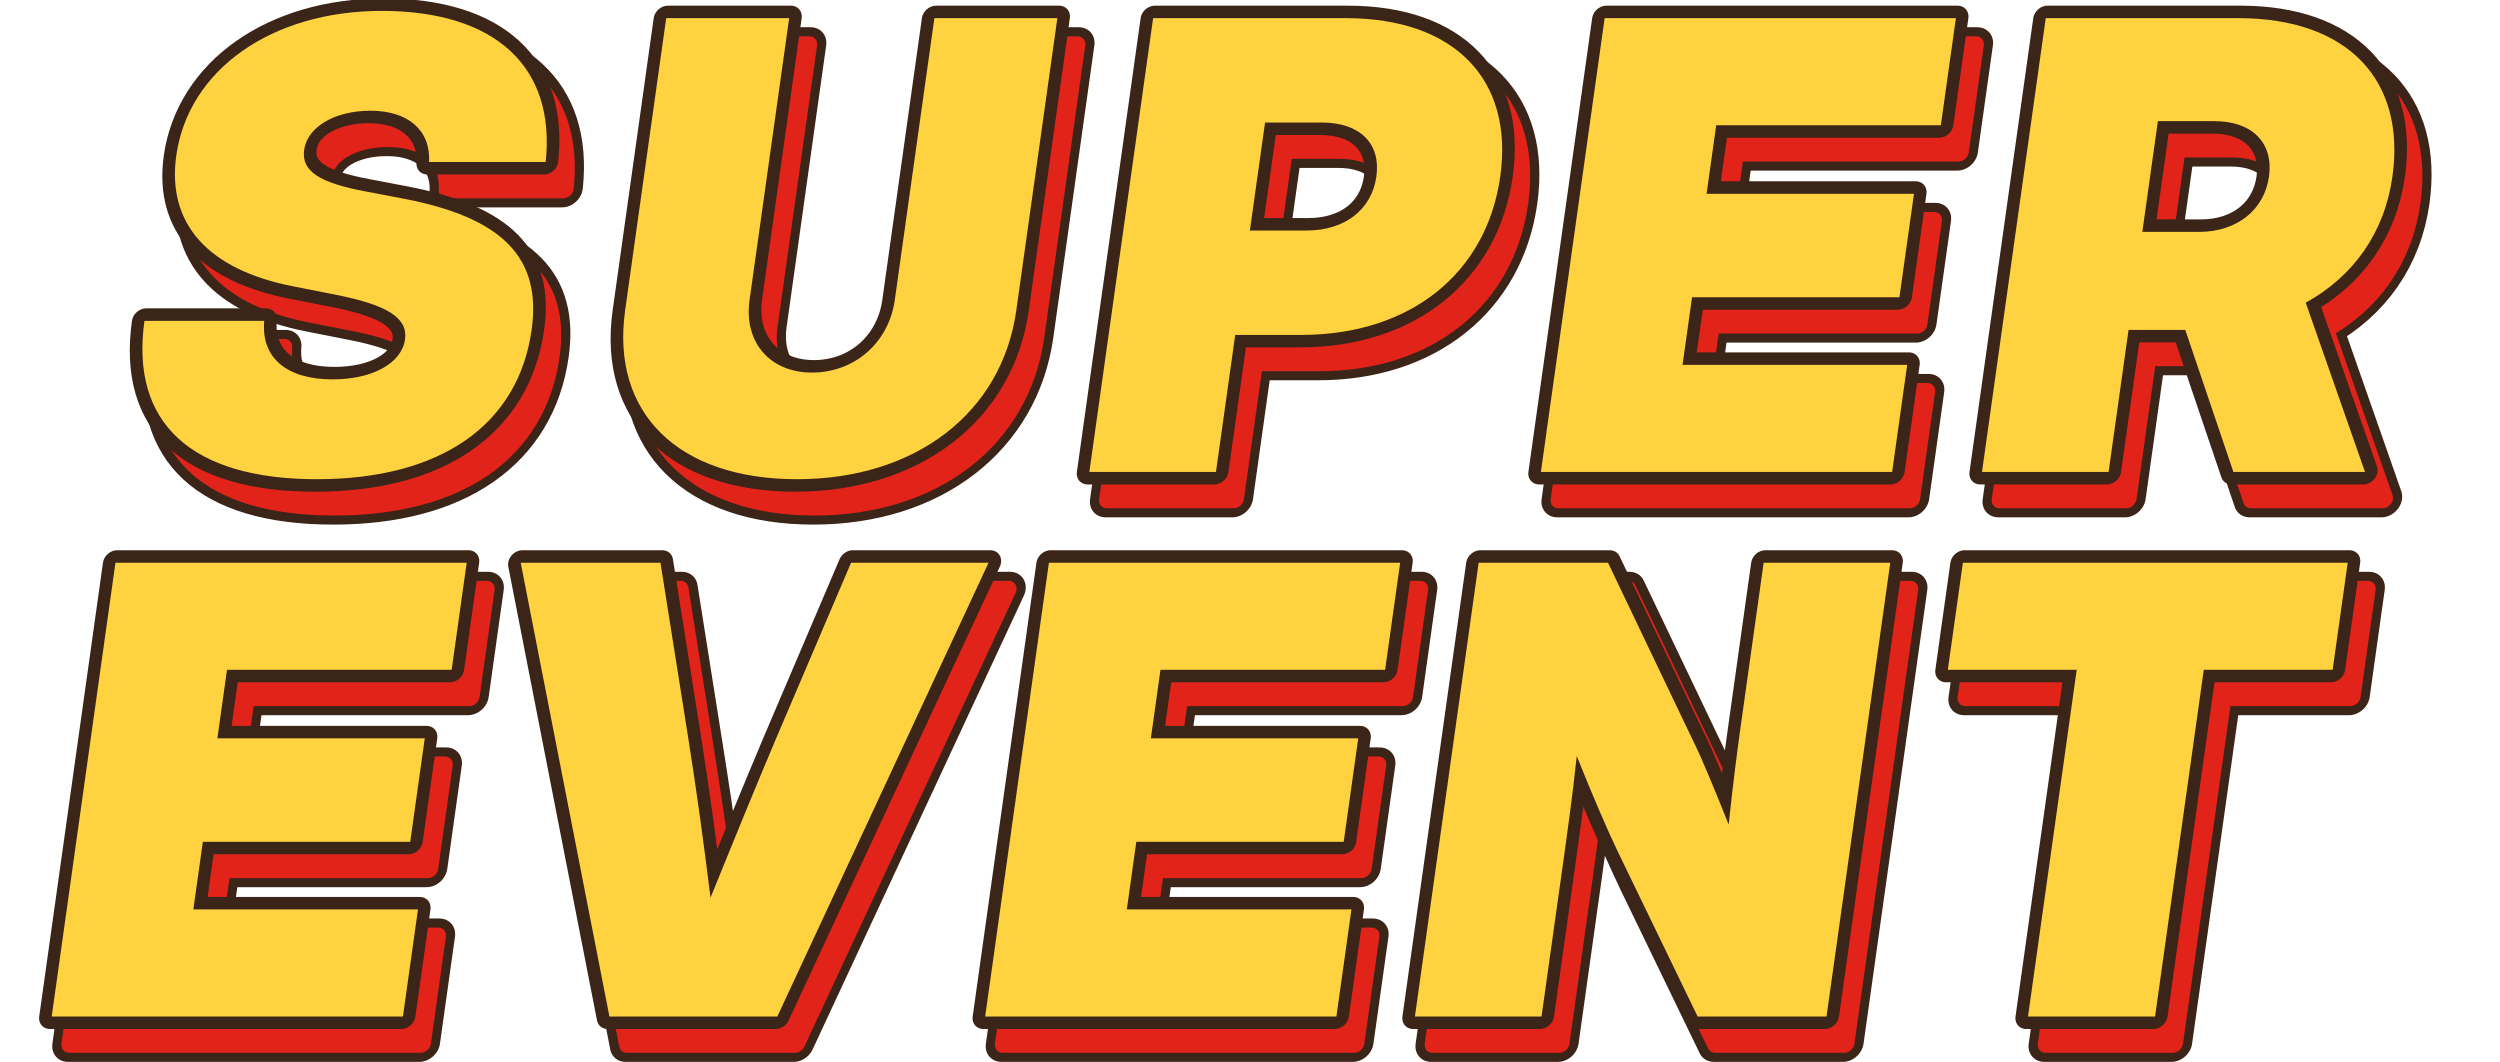
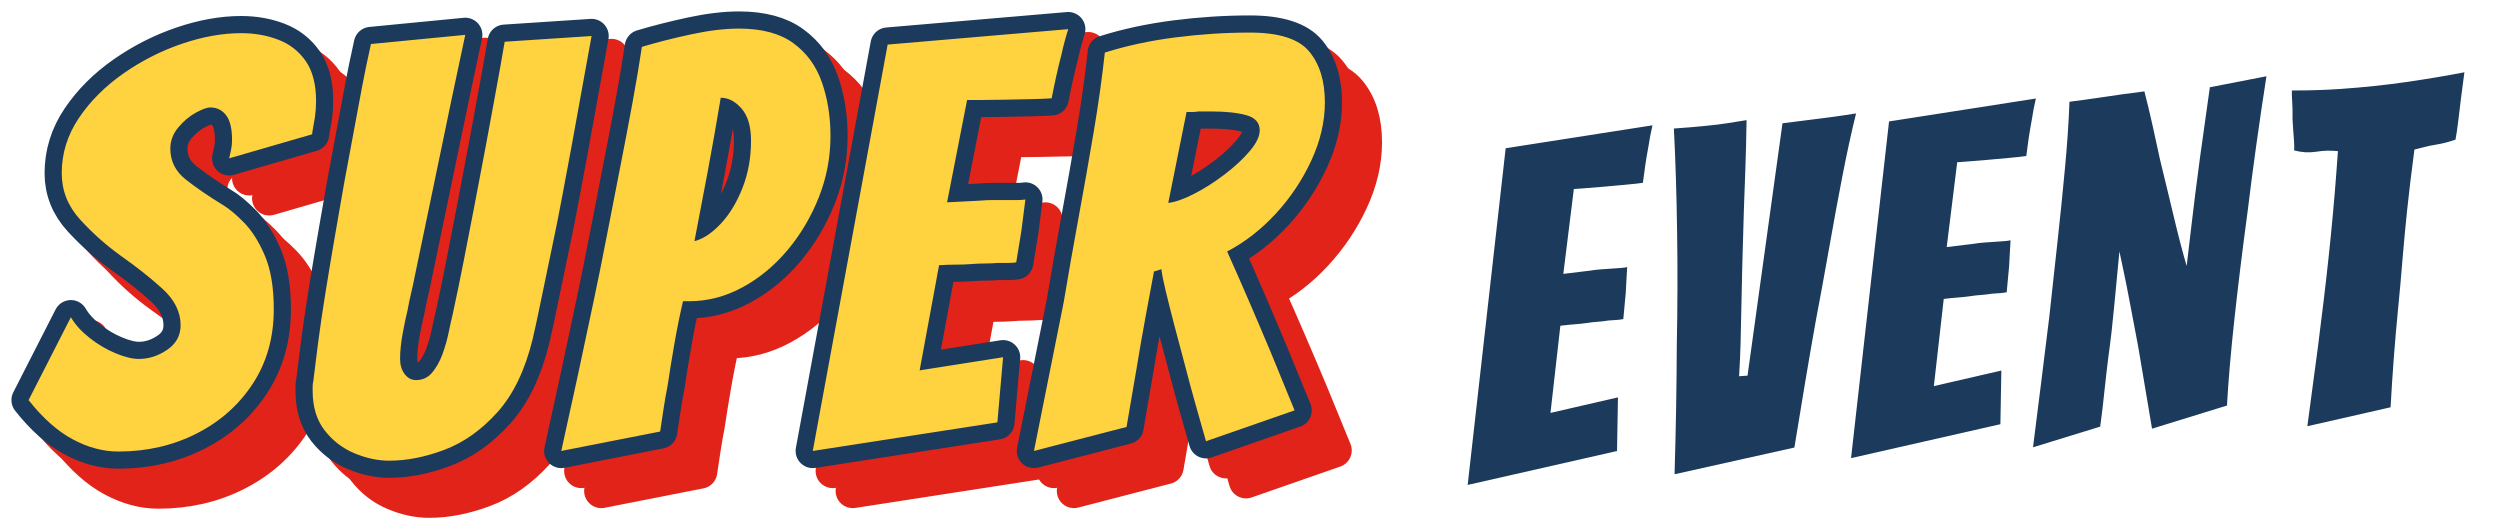
- <svg xmlns="http://www.w3.org/2000/svg" viewBox="0 0 550.9 234" role="img" aria-label="Super event">
+ <svg xmlns="http://www.w3.org/2000/svg" viewBox="2.4 -78.8 437.4 92.6" role="img" aria-label="Super event">
  <defs>
-     <path id="fl-se-w1" d="M47.2 101.6C74.4 101.6 89.9 89.7 89.9 68.7C89.9 52.8 80.1 43.9 57.2 39.7L49.1 38.2C38.7 36.3 34.2 33.8 34.2 29C34.2 24 39.7 20.4 47.6 20.4C55.9 20.4 61.5 24.7 62.1 31.7H87.8C87.1 10.7 72 -1.6 47 -1.6C22.8 -1.6 6.2 11.3 6.2 30.3C6.2 45.2 16.6 55.4 36 59.1L45.9 61C57.2 63.2 62.3 66 62.3 70.8C62.3 76 56.4 79.6 47.6 79.6C37.4 79.6 31.1 74.8 30.7 66.7H4.3C4.3 89.2 19.5 101.6 47.2 101.6ZM153 101.6C179.1 101.6 196.1 87 196.1 64.4V0H169V62.1C169 71.5 162.4 78.1 153 78.1C143.7 78.1 137 71.4 137 62.1V0H109.9V64.4C109.9 87 126.8 101.6 153 101.6ZM217.2 100H245.1V69.8H259.7C283.6 69.8 298.6 56.3 298.6 34.9C298.6 13.5 283.6 0 259.7 0H217.2ZM245.1 46.8V23H257.6C266 23 271.3 27.6 271.3 34.9C271.3 42.2 266 46.8 257.6 46.8ZM316.7 100H394.1V76.4H344.6V61.5H390.3V38.7H344.6V23.6H394.1V0H316.7ZM413.9 100H441.8V68.7H454.3L469.3 100H498.3L480 62.7C489.7 56.9 495.2 47.3 495.2 34.9C495.2 13.5 480.3 0 456.4 0H413.9ZM441.8 47.1V22.7H454.3C462.7 22.7 468 27.6 468 34.9C468 42.2 462.7 47.1 454.3 47.1Z" />
-     <path id="fl-se-w2" d="M5.4 100H82.8V76.4H33.3V61.5H79V38.7H33.3V23.6H82.8V0H5.4ZM128.3 100H165.3L197.8 0H167.5L156.4 38.8C153.1 50.5 150 62.1 146.9 73.8C143.8 62.1 140.6 50.5 137.1 38.8L125.5 0H94.7ZM211.1 100H288.5V76.4H239V61.5H284.7V38.7H239V23.6H288.5V0H211.1ZM305.8 100H333.7V63.5C333.7 59.5 333.7 51.6 333.4 42.6C338.1 51.3 342.5 59 345.3 63.5L368.1 100H396.5V0H368.6V36.6C368.6 41.4 368.7 49.5 369 57.7C365.1 50.5 361 43 358.6 39.3L334.3 0H305.8ZM412.5 23.6H440.9V100H468.9V23.6H497.3V0H412.5Z" />
+     <path id="fl-se-s" d="M23.1 0.2Q19.1 0.2 15.1 -1.95Q11.1 -4.1 7.4 -8.8L14.8 -23.3Q15.9 -21.4 18.05 -19.7Q20.2 -18 22.6 -17Q25 -16 26.7 -16Q29.3 -16 31.65 -17.6Q34 -19.2 34 -21.9Q34 -25.4 30.8 -28.3Q27.6 -31.2 23.6 -34Q19.7 -36.8 16.45 -40.35Q13.2 -43.9 13.2 -48.5Q13.2 -53.7 16.2 -58.15Q19.2 -62.6 24 -65.95Q28.8 -69.3 34.25 -71.15Q39.7 -73 44.6 -73Q48.1 -73 51.1 -71.85Q54.1 -70.7 55.9 -68.1Q57.7 -65.5 57.7 -61.1Q57.7 -60.4 57.65 -59.7Q57.6 -59 57.5 -58.3Q57.4 -57.6 57.25 -56.85Q57.1 -56.1 57 -55.3L42.5 -51.1Q42.7 -51.9 42.85 -52.7Q43 -53.5 43 -54.3Q43 -57.3 41.95 -58.65Q40.9 -60 39.2 -60Q38.3 -60 36.6 -59.05Q34.9 -58.1 33.55 -56.45Q32.2 -54.8 32.2 -52.8Q32.2 -49.5 34.95 -47.35Q37.7 -45.2 41.3 -43Q43 -42 45.1 -39.85Q47.2 -37.7 48.75 -34.05Q50.3 -30.4 50.3 -24.7Q50.3 -17.3 46.65 -11.7Q43 -6.1 36.8 -2.95Q30.6 0.2 23.1 0.2ZM70.5 1.8Q67.5 1.8 64.4 0.5Q61.3 -0.8 59.2 -3.5Q57.1 -6.2 57.1 -10.4V-11.2Q57.1 -11.7 57.2 -12Q57.5 -14.6 58.05 -18.8Q58.6 -23 59.4 -27.95Q60.2 -32.9 61.05 -37.8Q61.9 -42.7 62.6 -46.7Q64.1 -54.7 65 -59.6Q65.9 -64.5 66.45 -67.15Q67 -69.8 67.3 -71.1L83.8 -72.7Q82.5 -66.6 81.35 -61.15Q80.2 -55.7 79.2 -50.8L74.6 -28.7Q74 -26.2 73.7 -24.5Q73.3 -22.9 72.85 -20.45Q72.4 -18 72.4 -16Q72.4 -14.4 73.2 -13.35Q74 -12.3 75.2 -12.3Q76.9 -12.3 78 -13.6Q79.1 -14.9 79.8 -16.8Q80.5 -18.7 80.9 -20.65Q81.3 -22.6 81.6 -23.8Q82.6 -28.4 83.45 -32.75Q84.3 -37.1 85.25 -42Q86.2 -46.9 87.4 -53.3Q88.2 -57.7 89.05 -62.25Q89.9 -66.8 90.7 -71.5L105.9 -72.5L102.4 -53.2Q101.7 -49.5 100.85 -44.9Q100 -40.3 99 -35.6Q98 -30.9 97.15 -26.7Q96.3 -22.5 95.6 -19.5Q93.6 -11.3 89.4 -6.65Q85.2 -2 80.15 -0.1Q75.1 1.8 70.5 1.8ZM100.6 0.1Q103.6 -13.4 106.3 -26.3Q107.4 -31.5 108.55 -37.45Q109.7 -43.4 110.9 -49.5Q112.1 -55.6 113.1 -61.05Q114.1 -66.5 114.7 -70.6Q118.7 -71.8 123.35 -72.8Q128 -73.8 131.7 -73.8Q137.7 -73.8 141.2 -71.25Q144.7 -68.7 146.2 -64.4Q147.7 -60.1 147.7 -55Q147.7 -49.4 145.65 -44.25Q143.6 -39.1 140.15 -35Q136.7 -30.9 132.25 -28.5Q127.8 -26.1 123 -26.1H121.9Q121.1 -22.7 120.4 -18.7Q119.7 -14.7 119.2 -11.3Q118.8 -9.3 118.5 -7.3Q118.2 -5.3 117.9 -3.3ZM123.9 -36.6Q126.2 -37.2 128.5 -39.65Q130.8 -42.1 132.3 -45.9Q133.8 -49.7 133.8 -54.2Q133.8 -57.9 132.15 -59.8Q130.5 -61.7 128.5 -61.7Q127.4 -55.1 126.3 -49.2Q125.2 -43.3 123.9 -36.6ZM144.6 0.1 157.7 -71 189.3 -73.7Q188.6 -71.5 188.1 -69.2Q187.6 -67.3 187.15 -65.25Q186.7 -63.2 186.4 -61.6Q185.1 -61.5 182.7 -61.45Q180.3 -61.4 177.8 -61.35Q175.3 -61.3 173.5 -61.3Q171.7 -61.3 171.6 -61.3L168.1 -43.4L173.9 -43.7Q175 -43.8 176.15 -43.8Q177.3 -43.8 178.4 -43.8Q179.5 -43.8 180.4 -43.8Q181.3 -43.8 181.8 -43.9Q181.6 -42.5 181.45 -41.15Q181.3 -39.8 181.1 -38.4L180.2 -32.9Q179.7 -32.8 178.9 -32.8Q178.1 -32.8 177 -32.8Q175.9 -32.7 174.7 -32.7Q173.5 -32.7 172.4 -32.6Q171.1 -32.5 169.7 -32.5Q168.3 -32.5 166.7 -32.4L163.3 -14L177.9 -16.3L176.9 -4.9ZM183.3 0.1 188.5 -25.9Q189.7 -33.1 191.1 -40.7Q192.5 -48.3 193.75 -55.7Q195 -63.1 195.7 -69.6Q201.4 -71.4 208 -72.25Q214.6 -73.1 221.1 -73.1Q228.7 -73.1 231.45 -69.8Q234.2 -66.5 234.2 -60.9Q234.2 -55.8 231.8 -50.65Q229.4 -45.5 225.55 -41.35Q221.7 -37.2 217.1 -34.8Q218.9 -30.8 220.95 -26.05Q223 -21.3 224.8 -17Q225.8 -14.5 226.85 -12Q227.9 -9.5 228.9 -7L213.4 -1.6Q212.4 -5.1 211.5 -8.3Q210.6 -11.5 209.8 -14.6Q208.8 -18.3 207.9 -21.75Q207 -25.2 206.35 -27.9Q205.7 -30.6 205.6 -31.7L204.3 -31.3Q203.7 -28.1 202.85 -23.5Q202 -18.9 201.3 -14.6L199.5 -4.1ZM206.8 -43.3Q208.6 -43.5 211.25 -44.85Q213.9 -46.2 216.55 -48.2Q219.2 -50.2 221 -52.3Q222.8 -54.4 222.8 -56Q222.8 -58 220.45 -58.65Q218.1 -59.3 214.3 -59.3H212.1Q211.5 -59.2 211 -59.2Q210.5 -59.2 210 -59.2Z" />
+     <path id="fl-se-e" d="M256.96 0.08 267.7 -58.22 293.61 -60.43Q293.04 -58.63 292.63 -56.74Q292.22 -55.19 291.85 -53.51Q291.48 -51.82 291.23 -50.51Q290.17 -50.43 288.2 -50.39Q286.23 -50.35 284.18 -50.31Q282.13 -50.27 280.65 -50.27Q279.18 -50.27 279.1 -50.27L276.23 -35.59L280.98 -35.83Q281.88 -35.92 282.83 -35.92Q283.77 -35.92 284.67 -35.92Q285.57 -35.92 286.31 -35.92Q287.05 -35.92 287.46 -36Q287.3 -34.85 287.17 -33.74Q287.05 -32.64 286.89 -31.49L286.15 -26.98Q285.74 -26.9 285.08 -26.9Q284.43 -26.9 283.52 -26.9Q282.62 -26.81 281.64 -26.81Q280.65 -26.81 279.75 -26.73Q278.69 -26.65 277.54 -26.65Q276.39 -26.65 275.08 -26.57L272.29 -11.48L284.26 -13.37L283.44 -4.02ZM293.2 0.74Q293.77 -5 294.27 -10.66Q294.76 -16.32 295.17 -21.81Q296.07 -31.82 296.6 -41.49Q297.14 -51.17 297.3 -59.61Q303.7 -59.61 306.89 -59.9Q310.09 -60.19 310.09 -60.19Q309.68 -55.43 309.27 -51.54Q308.86 -47.64 308.53 -44.61L307.55 -34.69Q307.14 -30.18 306.85 -27.06Q306.57 -23.94 306.32 -21.32Q306.07 -18.7 305.66 -15.58H307.14L316.32 -59.2L320.83 -59.45Q321.9 -59.53 322.97 -59.57Q324.03 -59.61 325.18 -59.7Q326.33 -59.78 327.35 -59.86Q328.38 -59.94 329.28 -60.02Q327.72 -55.19 326.12 -49.2Q324.52 -43.21 322.93 -36.82Q321.33 -30.42 319.69 -24.19Q318.37 -18.94 317.06 -13.49Q315.75 -8.04 314.44 -2.46ZM324.2 0.08 334.94 -58.22 360.85 -60.43Q360.28 -58.63 359.87 -56.74Q359.46 -55.19 359.09 -53.51Q358.72 -51.82 358.47 -50.51Q357.41 -50.43 355.44 -50.39Q353.47 -50.35 351.42 -50.31Q349.37 -50.27 347.89 -50.27Q346.42 -50.27 346.34 -50.27L343.47 -35.59L348.22 -35.83Q349.12 -35.92 350.07 -35.92Q351.01 -35.92 351.91 -35.92Q352.81 -35.92 353.55 -35.92Q354.29 -35.92 354.7 -36Q354.54 -34.85 354.41 -33.74Q354.29 -32.64 354.13 -31.49L353.39 -26.98Q352.98 -26.9 352.32 -26.9Q351.67 -26.9 350.76 -26.9Q349.86 -26.81 348.88 -26.81Q347.89 -26.81 346.99 -26.73Q345.93 -26.65 344.78 -26.65Q343.63 -26.65 342.32 -26.57L339.53 -11.48L351.5 -13.37L350.68 -4.02ZM356.09 0.41Q357.24 -5.41 358.35 -11.03Q359.46 -16.65 360.52 -22.14Q361.67 -28.54 362.86 -35.1Q364.05 -41.66 365.07 -47.89Q366.1 -54.12 366.67 -59.45Q367.98 -59.53 369.21 -59.61Q370.44 -59.7 371.59 -59.78Q372.66 -59.86 373.76 -59.94Q374.87 -60.02 375.94 -60.11L379.87 -60.35Q380.45 -57.24 380.9 -54.2Q381.35 -51.17 381.76 -48.3Q382.09 -46.33 382.54 -43.71Q382.99 -41.08 383.44 -38.34Q383.89 -35.59 384.34 -33.21Q384.79 -30.83 385.12 -29.36Q385.94 -33.7 386.48 -36.53Q387.01 -39.36 387.54 -42.03Q388.07 -44.69 388.81 -48.3L391.35 -60.27L401.36 -61.5Q399.96 -55.35 398.73 -49.53Q397.5 -43.71 396.44 -38.21Q394.39 -28.29 392.83 -19.64Q391.27 -10.99 390.45 -4.51L377.09 -1.39L375.86 -14.02Q375.69 -15.91 375.36 -18.57Q375.04 -21.24 374.71 -24.07Q374.38 -26.9 374.05 -29.23Q373.72 -31.57 373.56 -32.72Q372.74 -27.88 372 -23.33Q371.26 -18.78 370.36 -14.51Q369.79 -11.64 369.25 -8.57Q368.72 -5.49 368.07 -2.38ZM404.23 0.08Q405.13 -4.43 406.07 -8.9Q407.02 -13.37 407.84 -17.71Q410.95 -33.29 412.92 -47.56Q412.02 -47.72 411.03 -47.77Q410.05 -47.81 409.15 -47.72Q407.18 -47.56 405.29 -48.22Q405.38 -48.87 405.38 -49.65Q405.38 -50.43 405.38 -51.25Q405.38 -52.15 405.38 -53.01Q405.38 -53.87 405.46 -54.69Q405.54 -55.6 405.54 -56.62Q405.54 -57.65 405.62 -58.71Q407.75 -58.55 409.89 -58.47Q412.02 -58.38 414.15 -58.38Q420.22 -58.38 425.75 -58.79Q431.29 -59.2 435.96 -59.78L435.06 -55.35L434.32 -51.5Q433.91 -49.36 433.58 -48.13Q432.68 -47.89 431.78 -47.72Q430.88 -47.56 429.98 -47.48Q429.07 -47.4 428.13 -47.23Q427.19 -47.07 426.29 -46.9Q425.06 -40.84 424.28 -36.41Q423.5 -31.98 422.88 -27.92Q422.27 -23.86 421.45 -19.02Q420.05 -10.74 418.99 -2.21Z" />
  </defs>
-   <g transform="matrix(1 0 -0.1405 1 36.9 4)">
-     <use href="#fl-se-w1" transform=" translate(5 6)" fill="#3B2418" stroke="#3B2418" stroke-width="8" stroke-linejoin="round" />
-     <use href="#fl-se-w1" transform=" translate(5 6)" fill="#E2231A" stroke="#E2231A" stroke-width="4" stroke-linejoin="round" />
-     <use href="#fl-se-w1" transform="" fill="#3B2418" stroke="#3B2418" stroke-width="5.5" stroke-linejoin="round" />
-     <use href="#fl-se-w1" transform="" fill="#FFD23F" />
-     <use href="#fl-se-w2" transform="translate(0 120) translate(5 6)" fill="#3B2418" stroke="#3B2418" stroke-width="8" stroke-linejoin="round" />
-     <use href="#fl-se-w2" transform="translate(0 120) translate(5 6)" fill="#E2231A" stroke="#E2231A" stroke-width="4" stroke-linejoin="round" />
-     <use href="#fl-se-w2" transform="translate(0 120)" fill="#3B2418" stroke="#3B2418" stroke-width="5.5" stroke-linejoin="round" />
-     <use href="#fl-se-w2" transform="translate(0 120)" fill="#FFD23F" />
-   </g>
+   <use href="#fl-se-s" transform="translate(7 7)" fill="#E2231A" stroke="#E2231A" stroke-width="6" stroke-linejoin="round" />
+   <use href="#fl-se-s" transform="translate(3.5 3.5)" fill="#E2231A" stroke="#E2231A" stroke-width="6" stroke-linejoin="round" />
+   <use href="#fl-se-s" fill="none" stroke="#1B3A5C" stroke-width="6" stroke-linejoin="round" />
+   <use href="#fl-se-s" fill="#FFD23F" />
+   <use href="#fl-se-e" transform="rotate(-4 343.47 -28.78)" fill="#1B3A5C" />
</svg>
